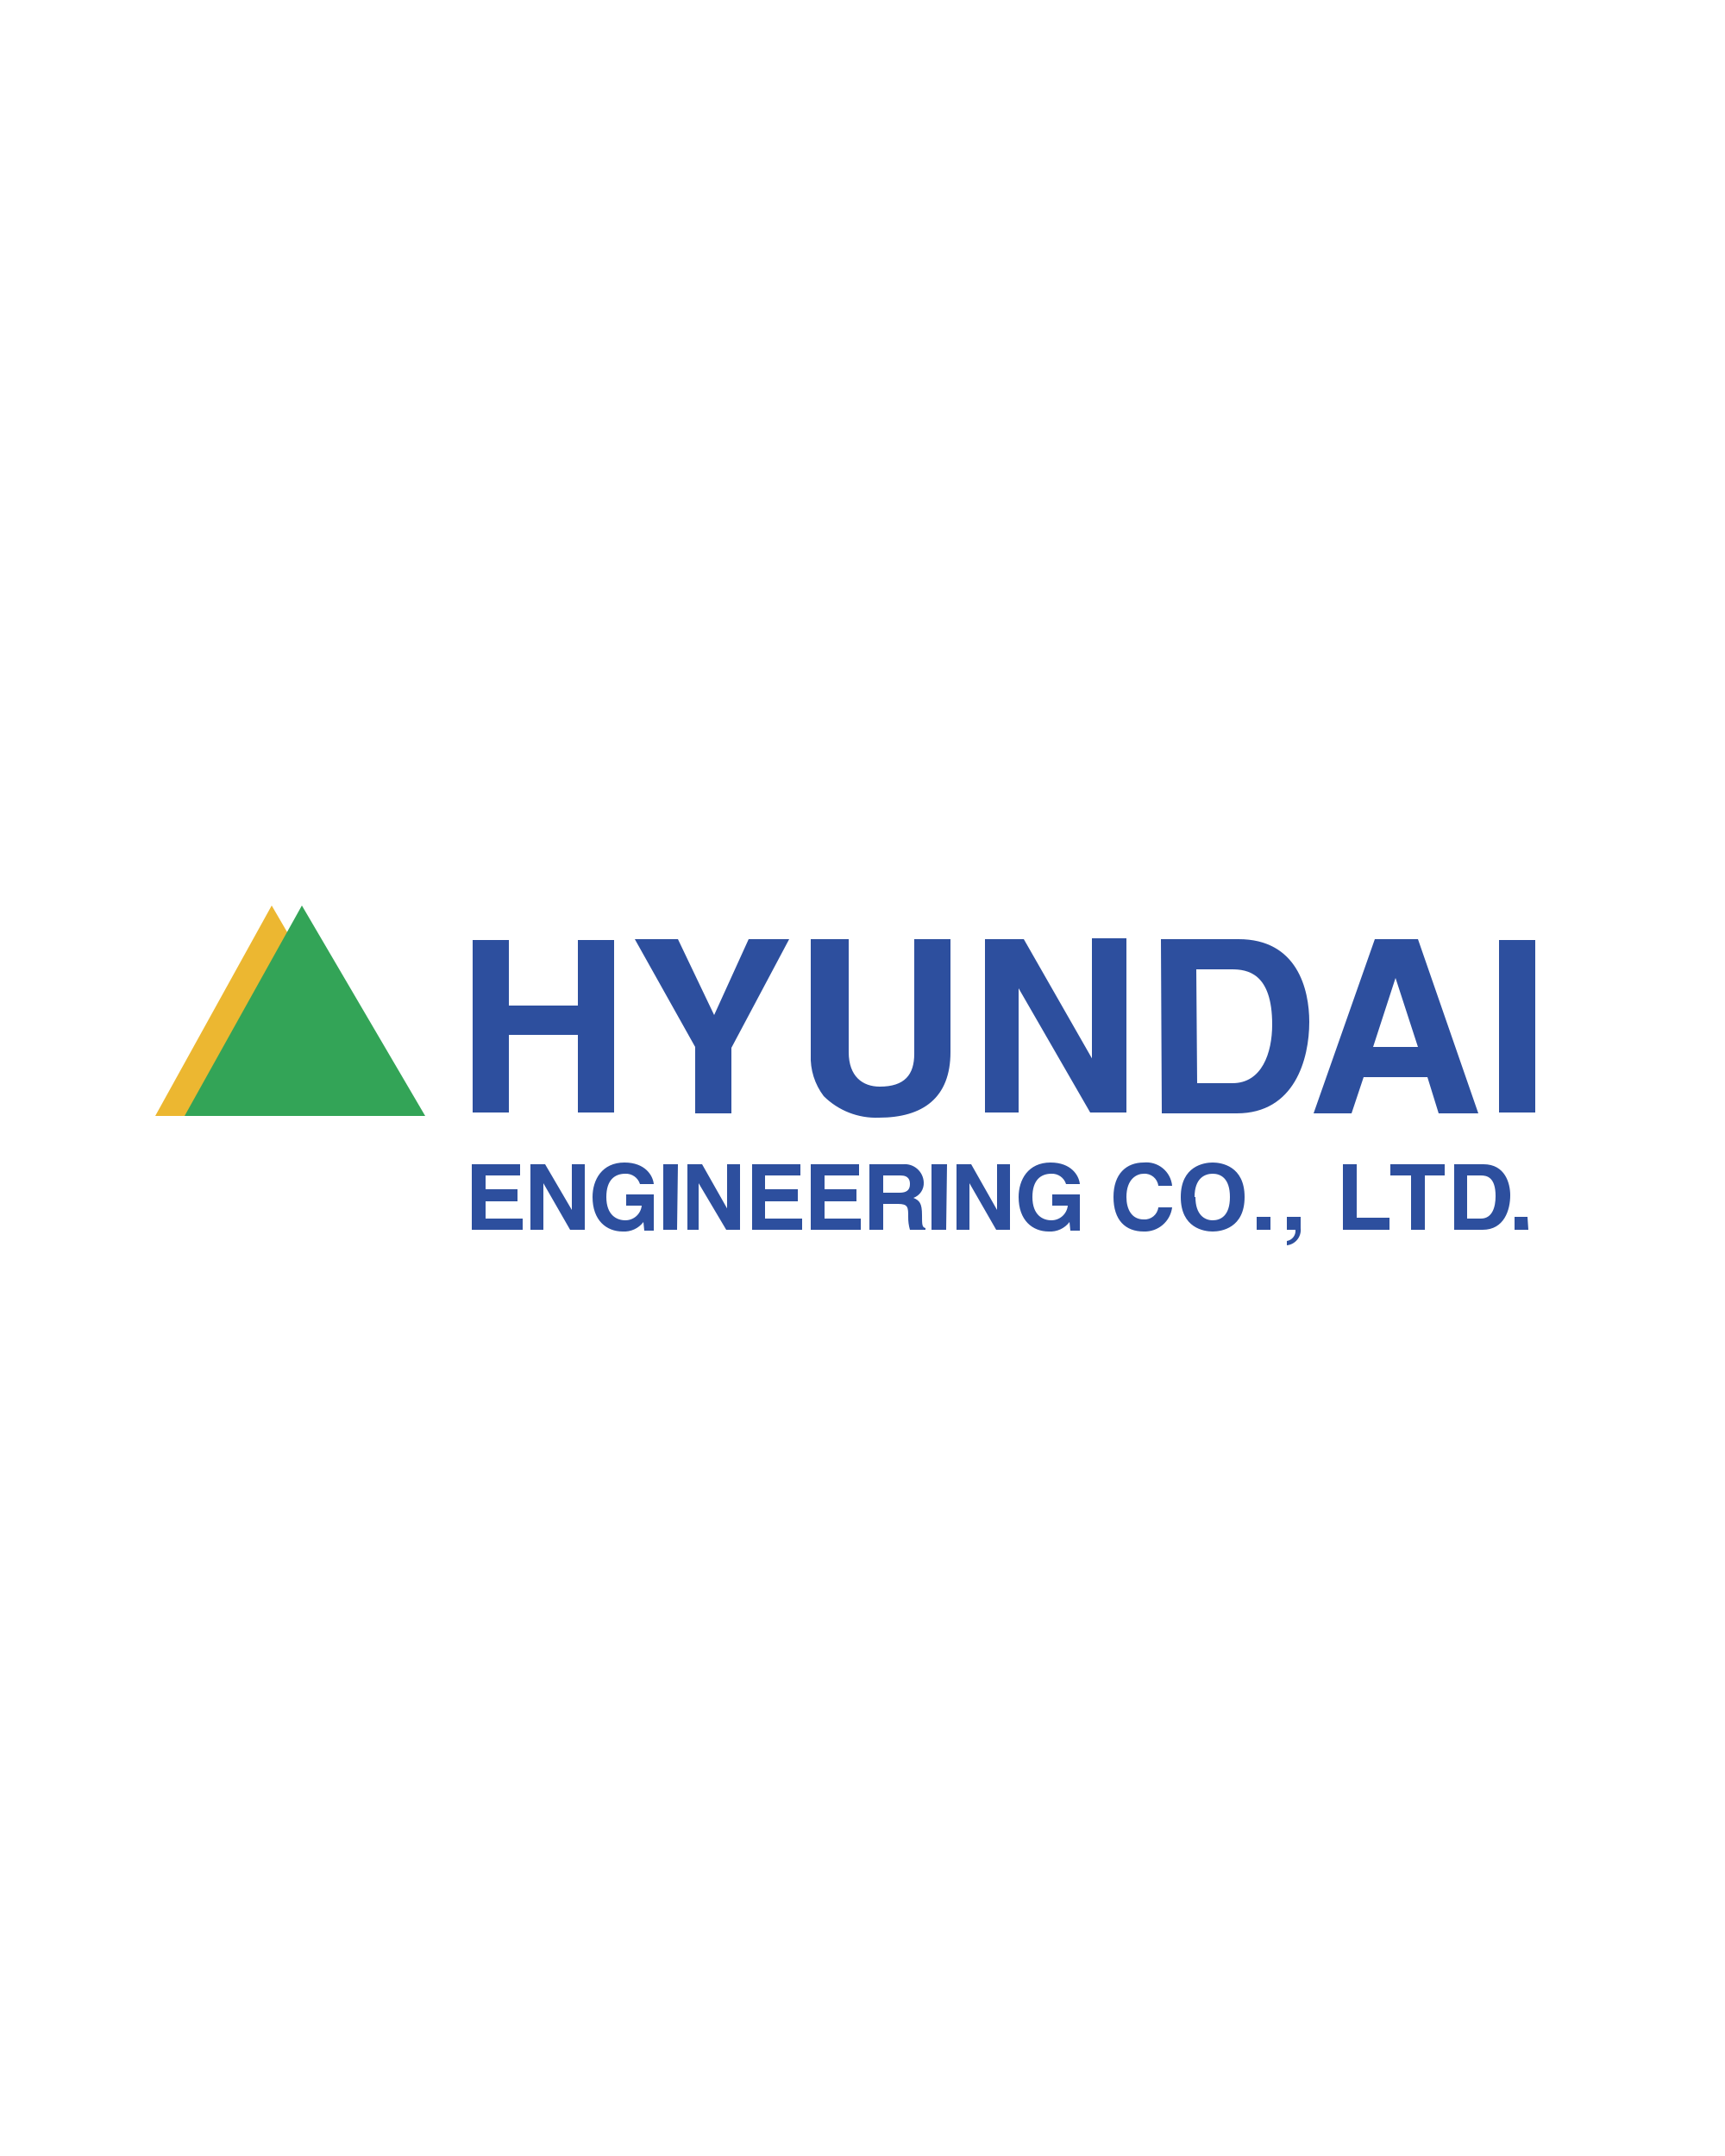
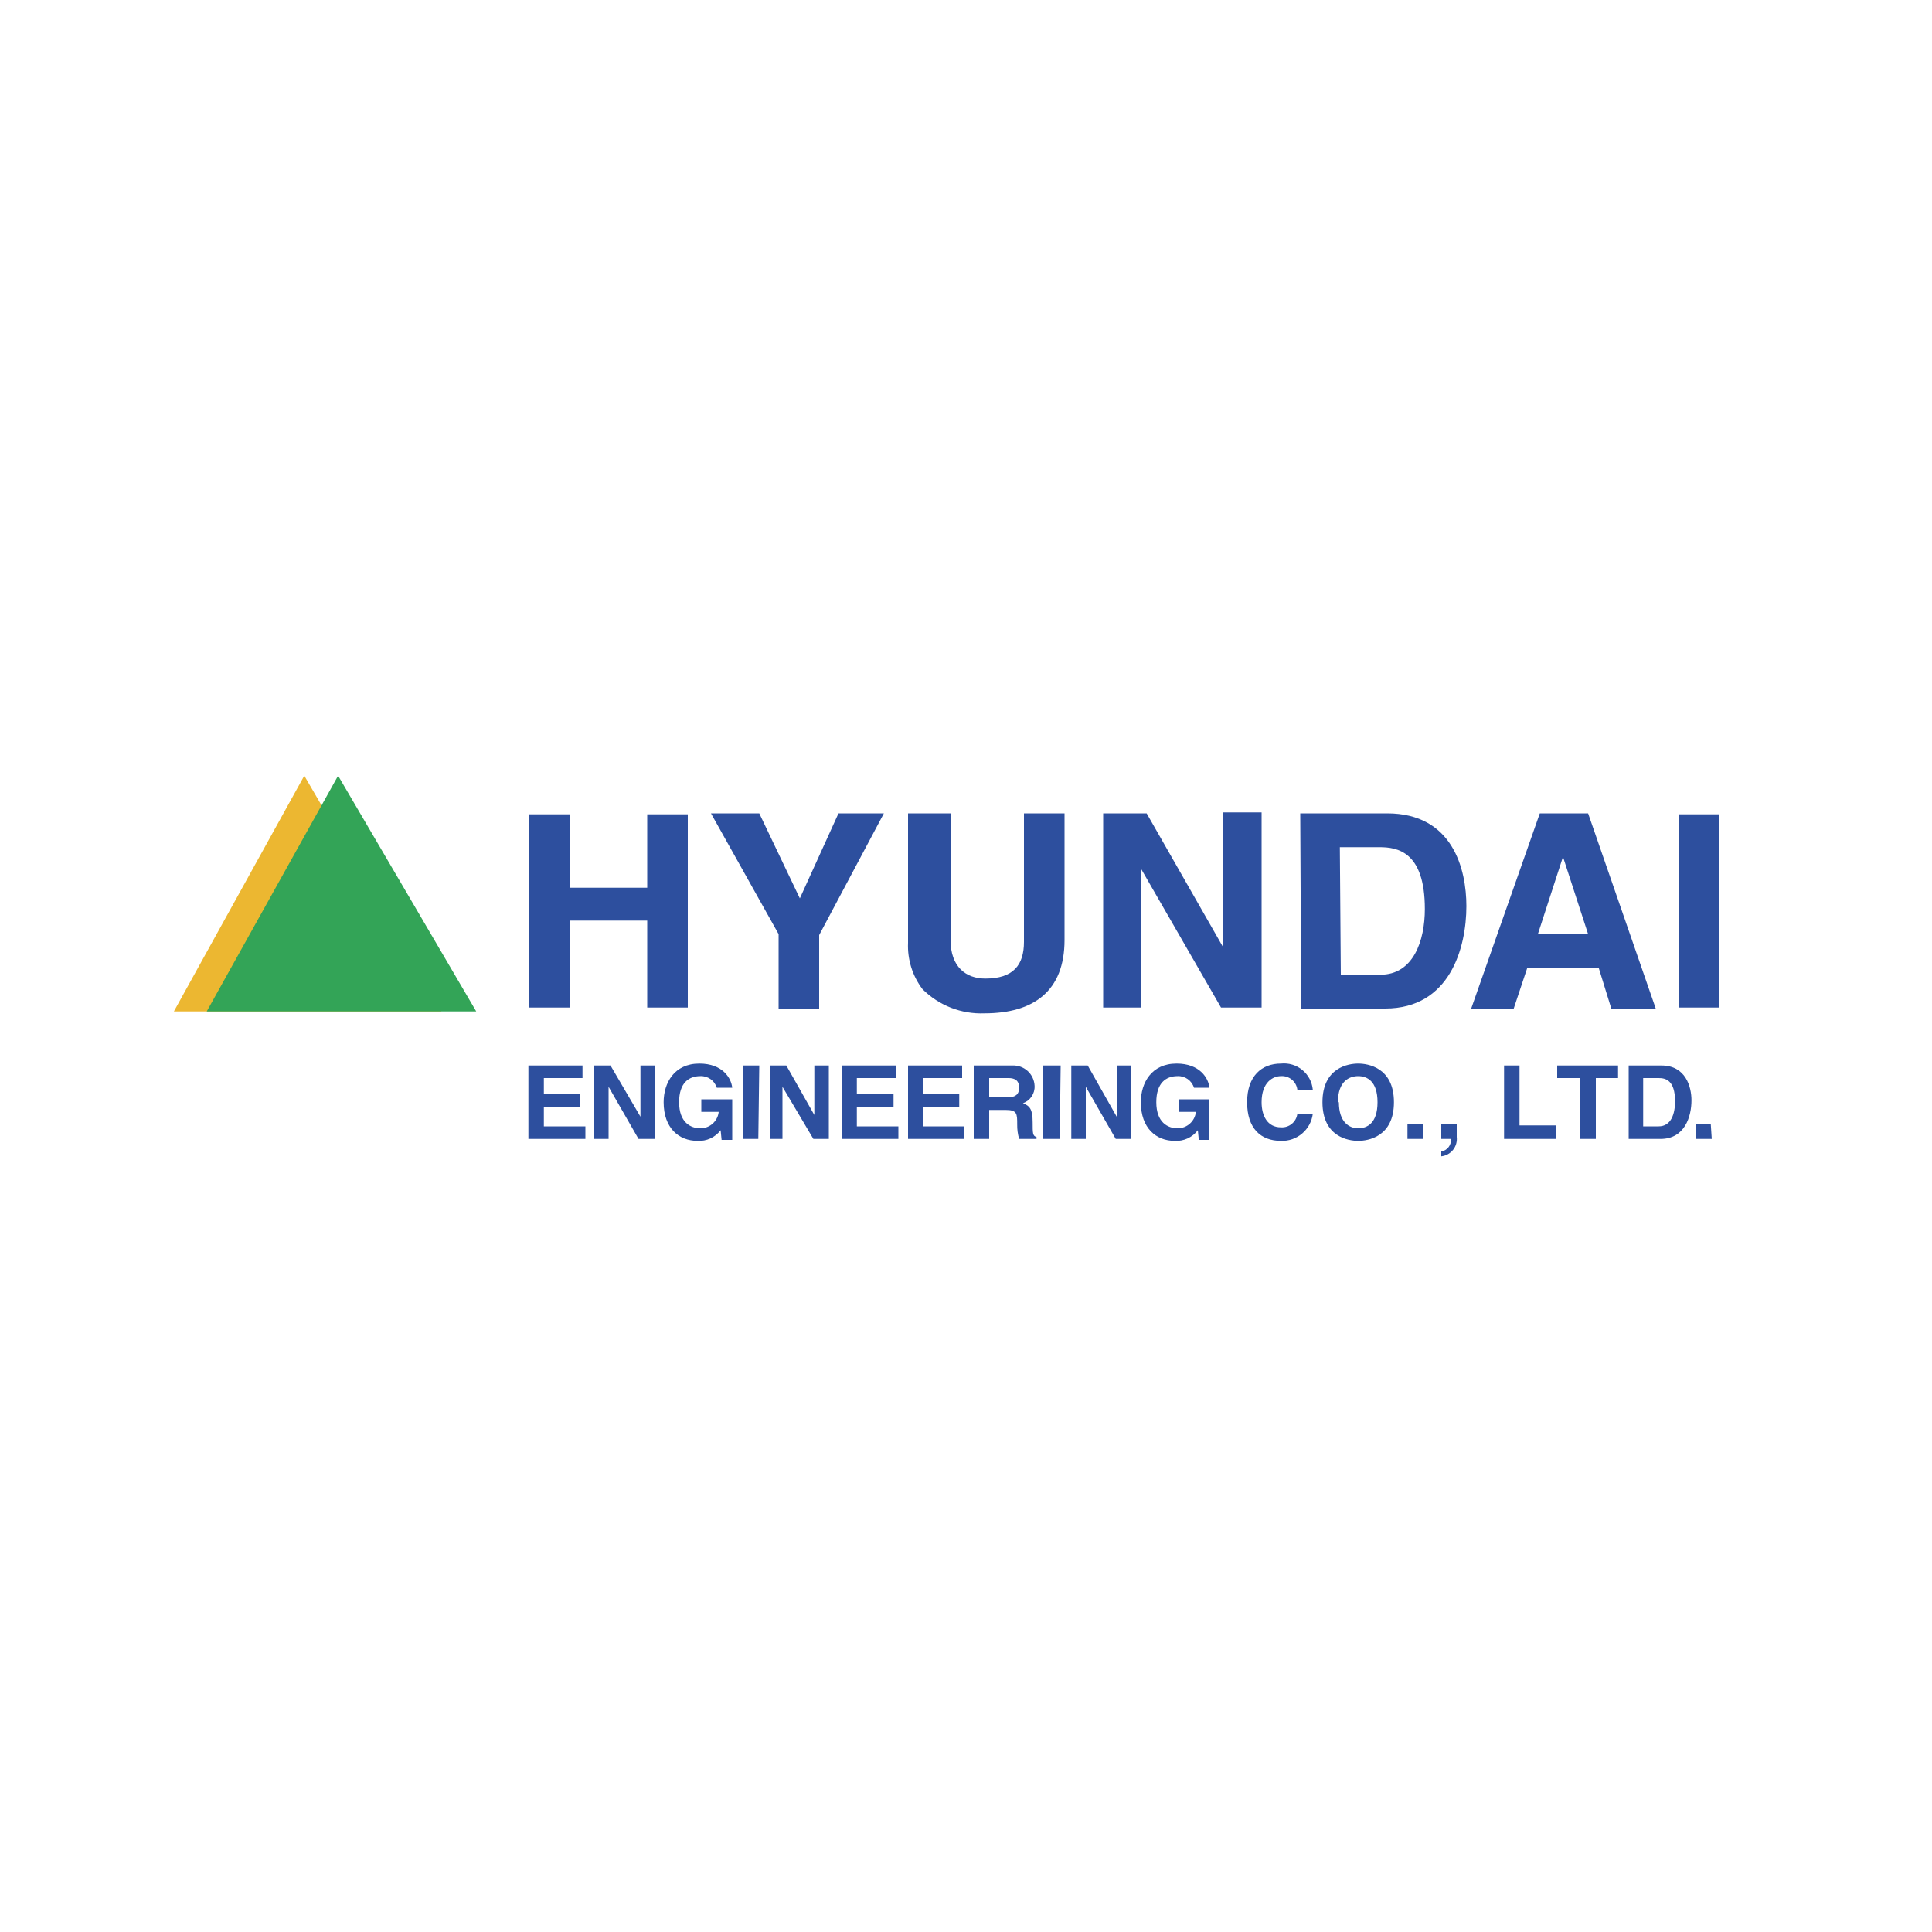
- <svg xmlns="http://www.w3.org/2000/svg" viewBox="0 0 200 250">
-   <path fill="#2d4f9e" d="M67 120v9h4.2V109H67v7.6H59V109h-4.2V129H59v-9Zm17.8 1.5 6.7-12.6h-4.7l-4 8.8-4.2-8.8h-5l7 12.5v7.7h4.2Zm25.4-12.6H106v13.3c0 2.4-1.1 3.8-4 3.8-2 0-3.6-1.2-3.6-4v-13.1H94v13.4a7.4 7.4 0 0 0 1.5 4.8 8.6 8.6 0 0 0 6.4 2.5c5.1 0 8.3-2.3 8.3-7.6V109Zm16.5 14-8-14h-4.5V129h3.9v-14.4l8.3 14.4h4.2v-20.2h-4v14Zm8 6.2h8.7c6.7 0 8.4-6.3 8.4-10.6 0-3.8-1.4-9.6-8.2-9.6h-9Zm4-16.7h4.1c1.8 0 4.7.4 4.7 6.4 0 3.3-1.2 6.8-4.6 6.8h-4.1Zm19.4 12.5h7.4l1.3 4.2h4.6l-7-20.2h-5l-7.1 20.2h4.4l1.4-4.2Zm3.7-11.5 2.6 8h-5.2l2.6-8ZM178 109h-4.2V129h4.2Zm-117.6 26h-5.7v7.6h5.9v-1.3h-4.3v-2H60v-1.4h-3.7v-1.6h4V135Zm5.9 5.3-3.1-5.3h-1.7v7.6H63v-5.4l3.1 5.4h1.7V135h-1.5Zm6.3-.5h1.8a1.9 1.9 0 0 1-1.9 1.7c-1 0-2.2-.6-2.2-2.7 0-2 1-2.7 2.2-2.7a1.7 1.7 0 0 1 1.7 1.2h1.6c-.1-1-1-2.5-3.4-2.5-2.6 0-3.7 2-3.7 4 0 2.7 1.6 4 3.5 4a2.8 2.8 0 0 0 2.4-1.1l.1 1h1.1v-4.2h-3.2v1.3Zm6-4.8h-1.7v7.6h1.6Zm5.8 5.3-3-5.3h-1.7v7.6H81v-5.4l3.2 5.4h1.6V135h-1.5v5.3Zm8.4-5.3h-5.6v7.6H93v-1.3h-4.3v-2h3.8v-1.4h-3.8v-1.6h4.1V135Zm6.8 0H94v7.6h5.8v-1.3h-4.2v-2h3.7v-1.4h-3.7v-1.6h4V135Zm1.2 7.6h1.6v-3h1.7c1.2 0 1.2.4 1.2 1.5a5.1 5.1 0 0 0 .2 1.5h1.8v-.2c-.4-.1-.4-.4-.4-1.5 0-1.4-.3-1.7-1-2a1.8 1.8 0 0 0 1.2-1.8 2.2 2.2 0 0 0-2.4-2.1h-3.9v7.6Zm1.6-4.3v-2h2c1 0 1.1.6 1.1 1 0 .7-.4 1-1.2 1Zm7.4-3.3H108v7.6h1.7Zm5.8 5.3-3-5.3h-1.7v7.6h1.5v-5.4l3.1 5.4h1.6V135h-1.5v5.3Zm6.4-.5h1.8a1.9 1.9 0 0 1-1.9 1.7c-1 0-2.2-.6-2.2-2.7 0-2 1-2.7 2.2-2.7a1.7 1.7 0 0 1 1.7 1.2h1.6c-.1-1-1-2.5-3.4-2.5-2.6 0-3.7 2-3.7 4 0 2.7 1.6 4 3.5 4a2.8 2.8 0 0 0 2.4-1.1l.1 1h1.1v-4.2H122v1.3Zm13.9-2.3a3 3 0 0 0-3.3-2.7c-2 0-3.5 1.3-3.5 4s1.4 4 3.5 4a3.2 3.2 0 0 0 3.3-2.8h-1.6a1.6 1.6 0 0 1-1.7 1.4c-1.4 0-2-1.2-2-2.6 0-2.1 1.2-2.7 2-2.7a1.6 1.6 0 0 1 1.7 1.4h1.6Zm1 1.3c0 3.6 2.7 4 3.7 4s3.7-.4 3.7-4-2.7-4-3.7-4-3.7.4-3.7 4Zm1.6 0c0-2.2 1.2-2.7 2.1-2.7.9 0 2 .5 2 2.7s-1.1 2.7-2 2.7c-.9 0-2-.6-2-2.7Zm8.8 2.3h-1.6v1.5h1.6Zm3.5 0h-1.6v1.5h1a1.2 1.2 0 0 1-1 1.3v.5a1.8 1.8 0 0 0 1.6-2Zm6.5-6.1h-1.6v7.6h5.4v-1.4h-3.8V135Zm7.9 1.3h2.3V135h-6.3v1.3h2.4v6.3h1.6Zm3.4 6.3h3.3c2.5 0 3.2-2.3 3.2-4 0-1.4-.6-3.6-3.1-3.6h-3.4v7.6Zm1.5-6.3h1.6c.7 0 1.7.2 1.7 2.4 0 1.3-.4 2.6-1.7 2.6h-1.6Zm7 4.8h-1.5v1.5h1.6Z" />
-   <path fill="#ecb731" d="M18 129.4 31.5 105l14.2 24.4Z" />
-   <path fill="#33a457" d="M21.4 129.4 35 105l14.3 24.4Z" />
+ <svg xmlns="http://www.w3.org/2000/svg" viewBox="0 0 200 200" width="200" height="200">
+   <path fill="#2d4f9e" d="M67 95.3v9h4.2v-20H67v7.6h-8v-7.6h-4.2v20H59v-9Zm17.8 1.5 6.7-12.6h-4.7l-4 8.8-4.2-8.8h-5l7 12.5v7.7h4.2Zm25.4-12.6H106v13.3c0 2.4-1.1 3.8-4 3.8-2 0-3.6-1.2-3.6-4V84.2H94v13.4a7.4 7.4 0 0 0 1.5 4.8 8.6 8.6 0 0 0 6.4 2.5c5.1 0 8.3-2.3 8.3-7.6V84.2Zm16.5 14-8-14h-4.5v20.1h3.9V89.9l8.3 14.4h4.2V84.1h-4v14Zm8 6.2h8.7c6.7 0 8.4-6.3 8.4-10.6 0-3.8-1.4-9.6-8.2-9.6h-9Zm4-16.7h4.1c1.8 0 4.7.4 4.7 6.4 0 3.3-1.2 6.8-4.6 6.8h-4.1Zm19.4 12.5h7.4l1.3 4.2h4.6l-7-20.2h-5l-7.1 20.2h4.4l1.4-4.2Zm3.7-11.5 2.6 8h-5.2l2.6-8Zm16.2-4.4h-4.2v20h4.2Zm-117.6 26h-5.7v7.6h5.9v-1.3h-4.3v-2H60v-1.4h-3.7v-1.6h4v-1.3Zm5.9 5.3-3.1-5.3h-1.7v7.6H63v-5.4l3.1 5.4h1.7v-7.6h-1.5Zm6.3-.5h1.8a1.9 1.9 0 0 1-1.9 1.7c-1 0-2.2-.6-2.2-2.7 0-2 1-2.7 2.2-2.7a1.7 1.7 0 0 1 1.7 1.2h1.6c-.1-1-1-2.5-3.4-2.5-2.6 0-3.7 2-3.7 4 0 2.7 1.6 4 3.5 4a2.8 2.8 0 0 0 2.4-1.1l.1 1h1.1v-4.2h-3.2Zm6-4.8h-1.7v7.6h1.6Zm5.8 5.3-3-5.3h-1.7v7.6H81v-5.4l3.2 5.4h1.6v-7.6h-1.5v5.3Zm8.4-5.3h-5.6v7.6H93v-1.3h-4.3v-2h3.8v-1.4h-3.8v-1.6h4.1v-1.3Zm6.8 0H94v7.6h5.8v-1.3h-4.2v-2h3.7v-1.4h-3.7v-1.6h4Zm1.2 7.6h1.6v-3h1.7c1.2 0 1.2.4 1.2 1.5a5.1 5.1 0 0 0 .2 1.5h1.8v-.2c-.4-.1-.4-.4-.4-1.5 0-1.4-.3-1.7-1-2a1.8 1.8 0 0 0 1.2-1.8 2.2 2.2 0 0 0-2.3-2.1h-4v7.6Zm1.6-4.3v-2h2c1 0 1.1.6 1.1 1 0 .7-.4 1-1.2 1Zm7.4-3.3H108v7.6h1.7Zm5.8 5.3-3-5.3h-1.7v7.6h1.5v-5.4l3.1 5.4h1.6v-7.6h-1.5Zm6.4-.5h1.8a1.9 1.9 0 0 1-1.9 1.7c-1 0-2.2-.6-2.2-2.7 0-2 1-2.7 2.2-2.7a1.7 1.7 0 0 1 1.7 1.2h1.6c-.1-1-1-2.5-3.4-2.5-2.6 0-3.7 2-3.7 4 0 2.7 1.6 4 3.5 4a2.8 2.8 0 0 0 2.4-1.1l.1 1h1.1v-4.2H122v1.3Zm13.9-2.3a3 3 0 0 0-3.3-2.7c-2 0-3.5 1.3-3.5 4s1.4 4 3.5 4a3.2 3.2 0 0 0 3.3-2.8h-1.6a1.6 1.6 0 0 1-1.7 1.4c-1.4 0-2-1.2-2-2.6 0-2.1 1.2-2.7 2-2.7a1.6 1.6 0 0 1 1.7 1.4Zm1 1.3c0 3.6 2.7 4 3.7 4s3.7-.4 3.7-4-2.7-4-3.7-4-3.7.4-3.7 4Zm1.6 0c0-2.2 1.2-2.7 2.1-2.7s2 .5 2 2.7-1.1 2.7-2 2.7-2-.6-2-2.7Zm8.8 2.3h-1.6v1.5h1.6Zm3.5 0h-1.6v1.5h1a1.2 1.2 0 0 1-1 1.3v.5a1.8 1.8 0 0 0 1.6-2Zm6.5-6.1h-1.6v7.6h5.4v-1.4h-3.8v-6.2Zm7.9 1.3h2.3v-1.3h-6.3v1.3h2.4v6.3h1.6Zm3.4 6.3h3.3c2.5 0 3.2-2.3 3.2-4 0-1.4-.6-3.6-3.1-3.6h-3.4Zm1.5-6.3h1.6c.7 0 1.7.2 1.7 2.4 0 1.3-.4 2.6-1.7 2.6h-1.6Zm7 4.8h-1.5v1.5h1.6Z" />
+   <path fill="#ecb731" d="m18 104.7 13.5-24.4 14.2 24.4Z" />
+   <path fill="#33a457" d="M21.4 104.7 35 80.3l14.3 24.4Z" />
</svg>
